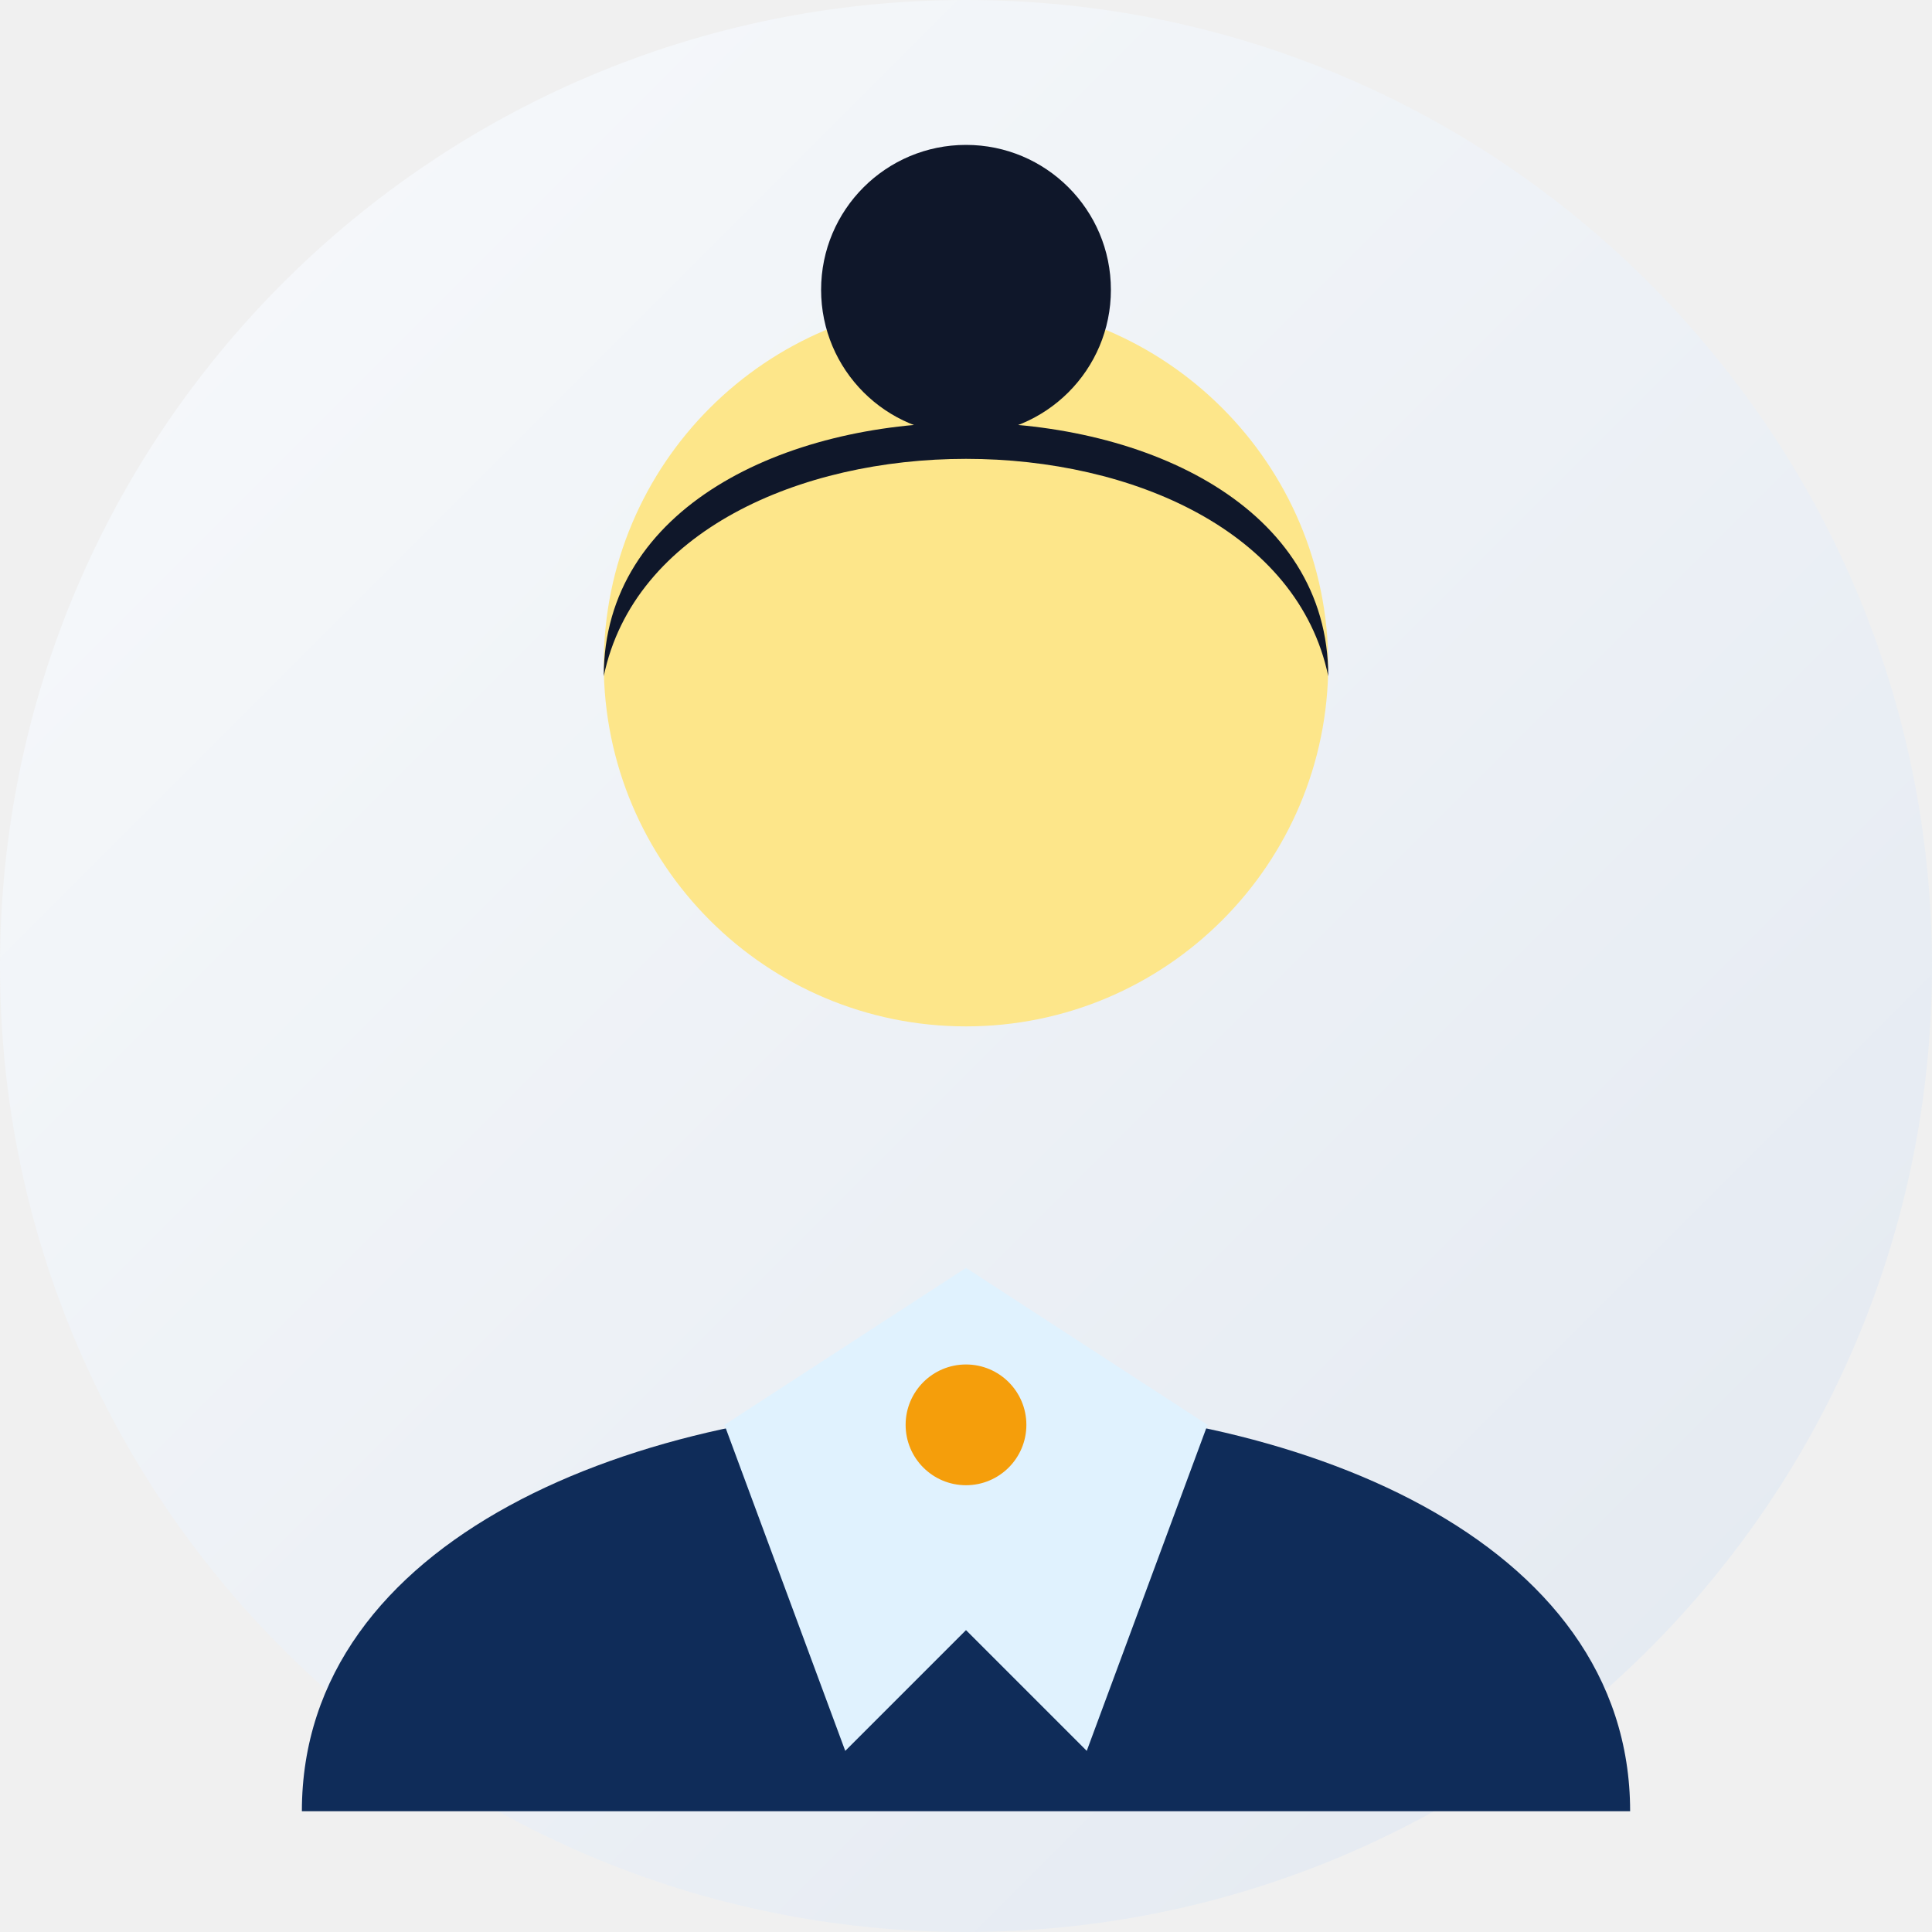
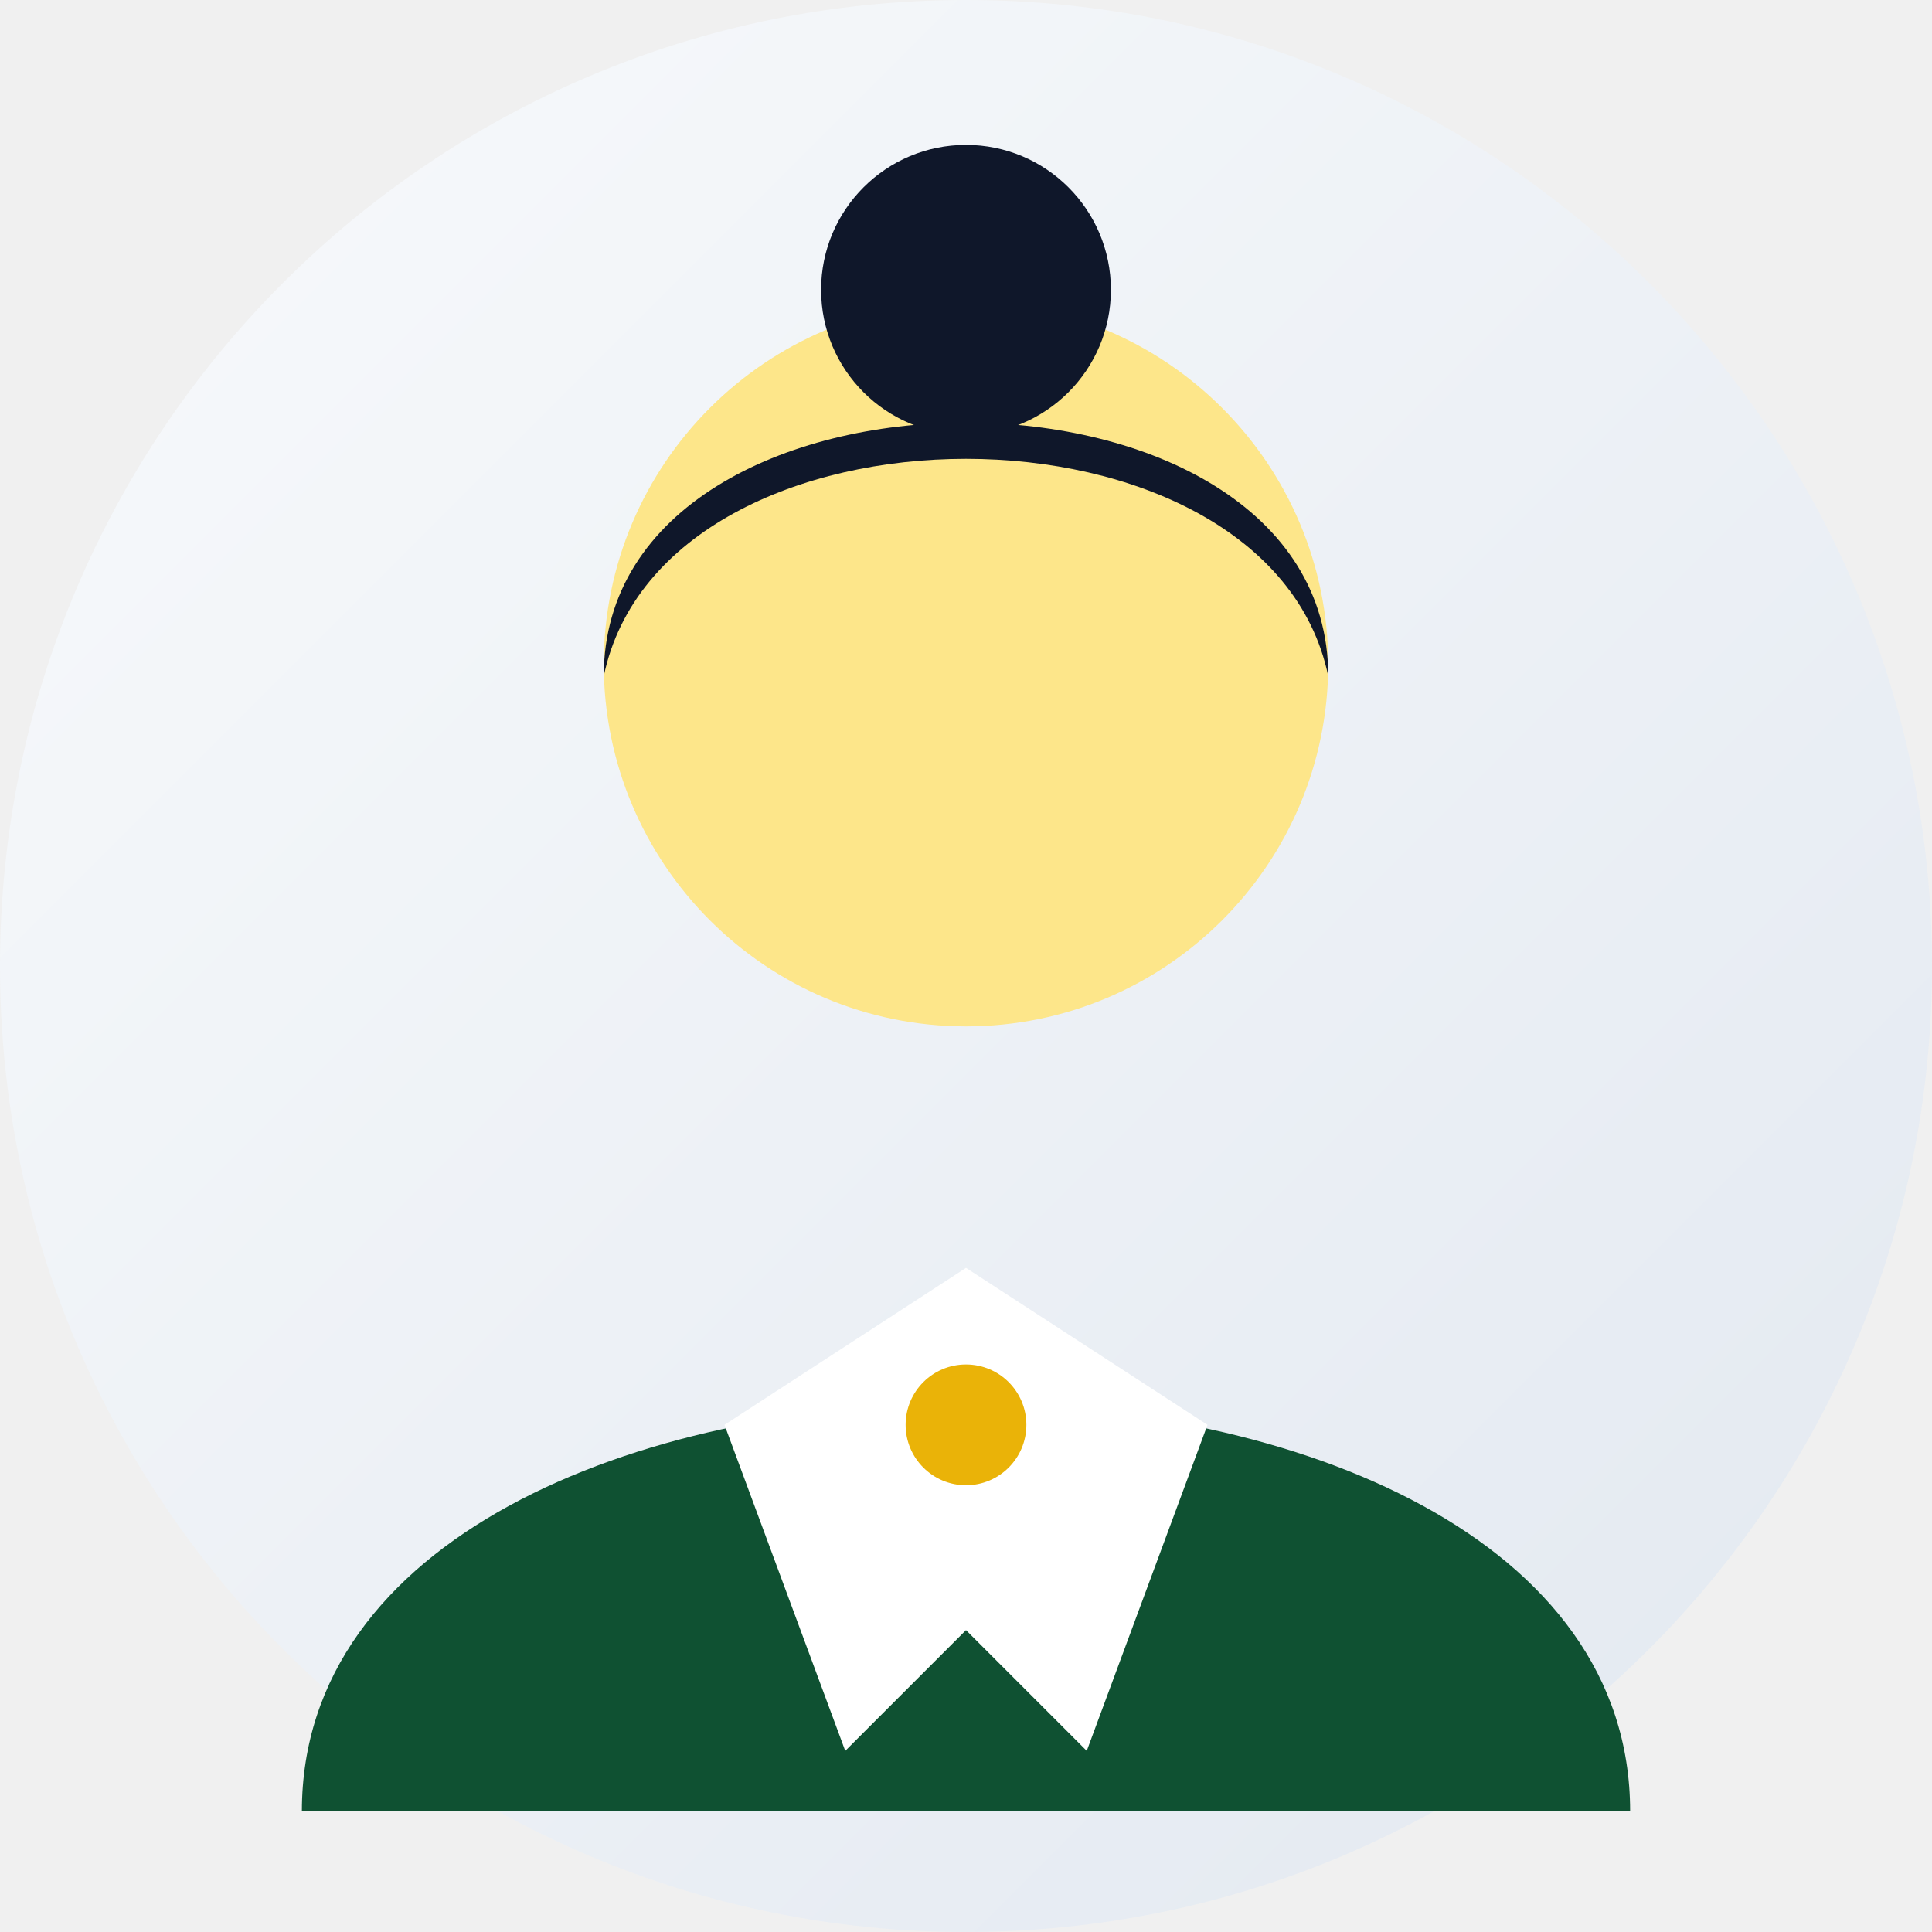
<svg xmlns="http://www.w3.org/2000/svg" viewBox="0 0 160 160" width="160" height="160">
  <defs>
    <linearGradient id="bgGrad6" x1="0%" y1="0%" x2="100%" y2="100%">
      <stop offset="0%" stop-color="#f8fafc" />
      <stop offset="100%" stop-color="#e2e8f0" />
    </linearGradient>
  </defs>
  <circle cx="80" cy="80" r="80" fill="url(#bgGrad6)" />
  <circle cx="80" cy="55" r="30" fill="#fde68a" />
  <path d="M50 56 C50 28, 110 28, 110 56 C105 32, 55 32, 50 56 Z" fill="#0f172a" />
  <circle cx="80" cy="24" r="12" fill="#0f172a" />
-   <path d="M25 150 C25 105, 135 105, 135 150 Z" fill="#0f2c59" />
-   <polygon points="80,105 60,118 70,145 80,135 90,145 100,118" fill="#e0f2fe" />
-   <circle cx="80" cy="118" r="5" fill="#f59e0b" />
+   <path d="M25 150 C25 105, 135 105, 135 150 Z" fill="#0f5132" />
+   <polygon points="80,105 60,118 70,145 80,135 90,145 100,118" fill="#ffffff" />
+   <circle cx="80" cy="118" r="5" fill="#eab308" />
</svg>
